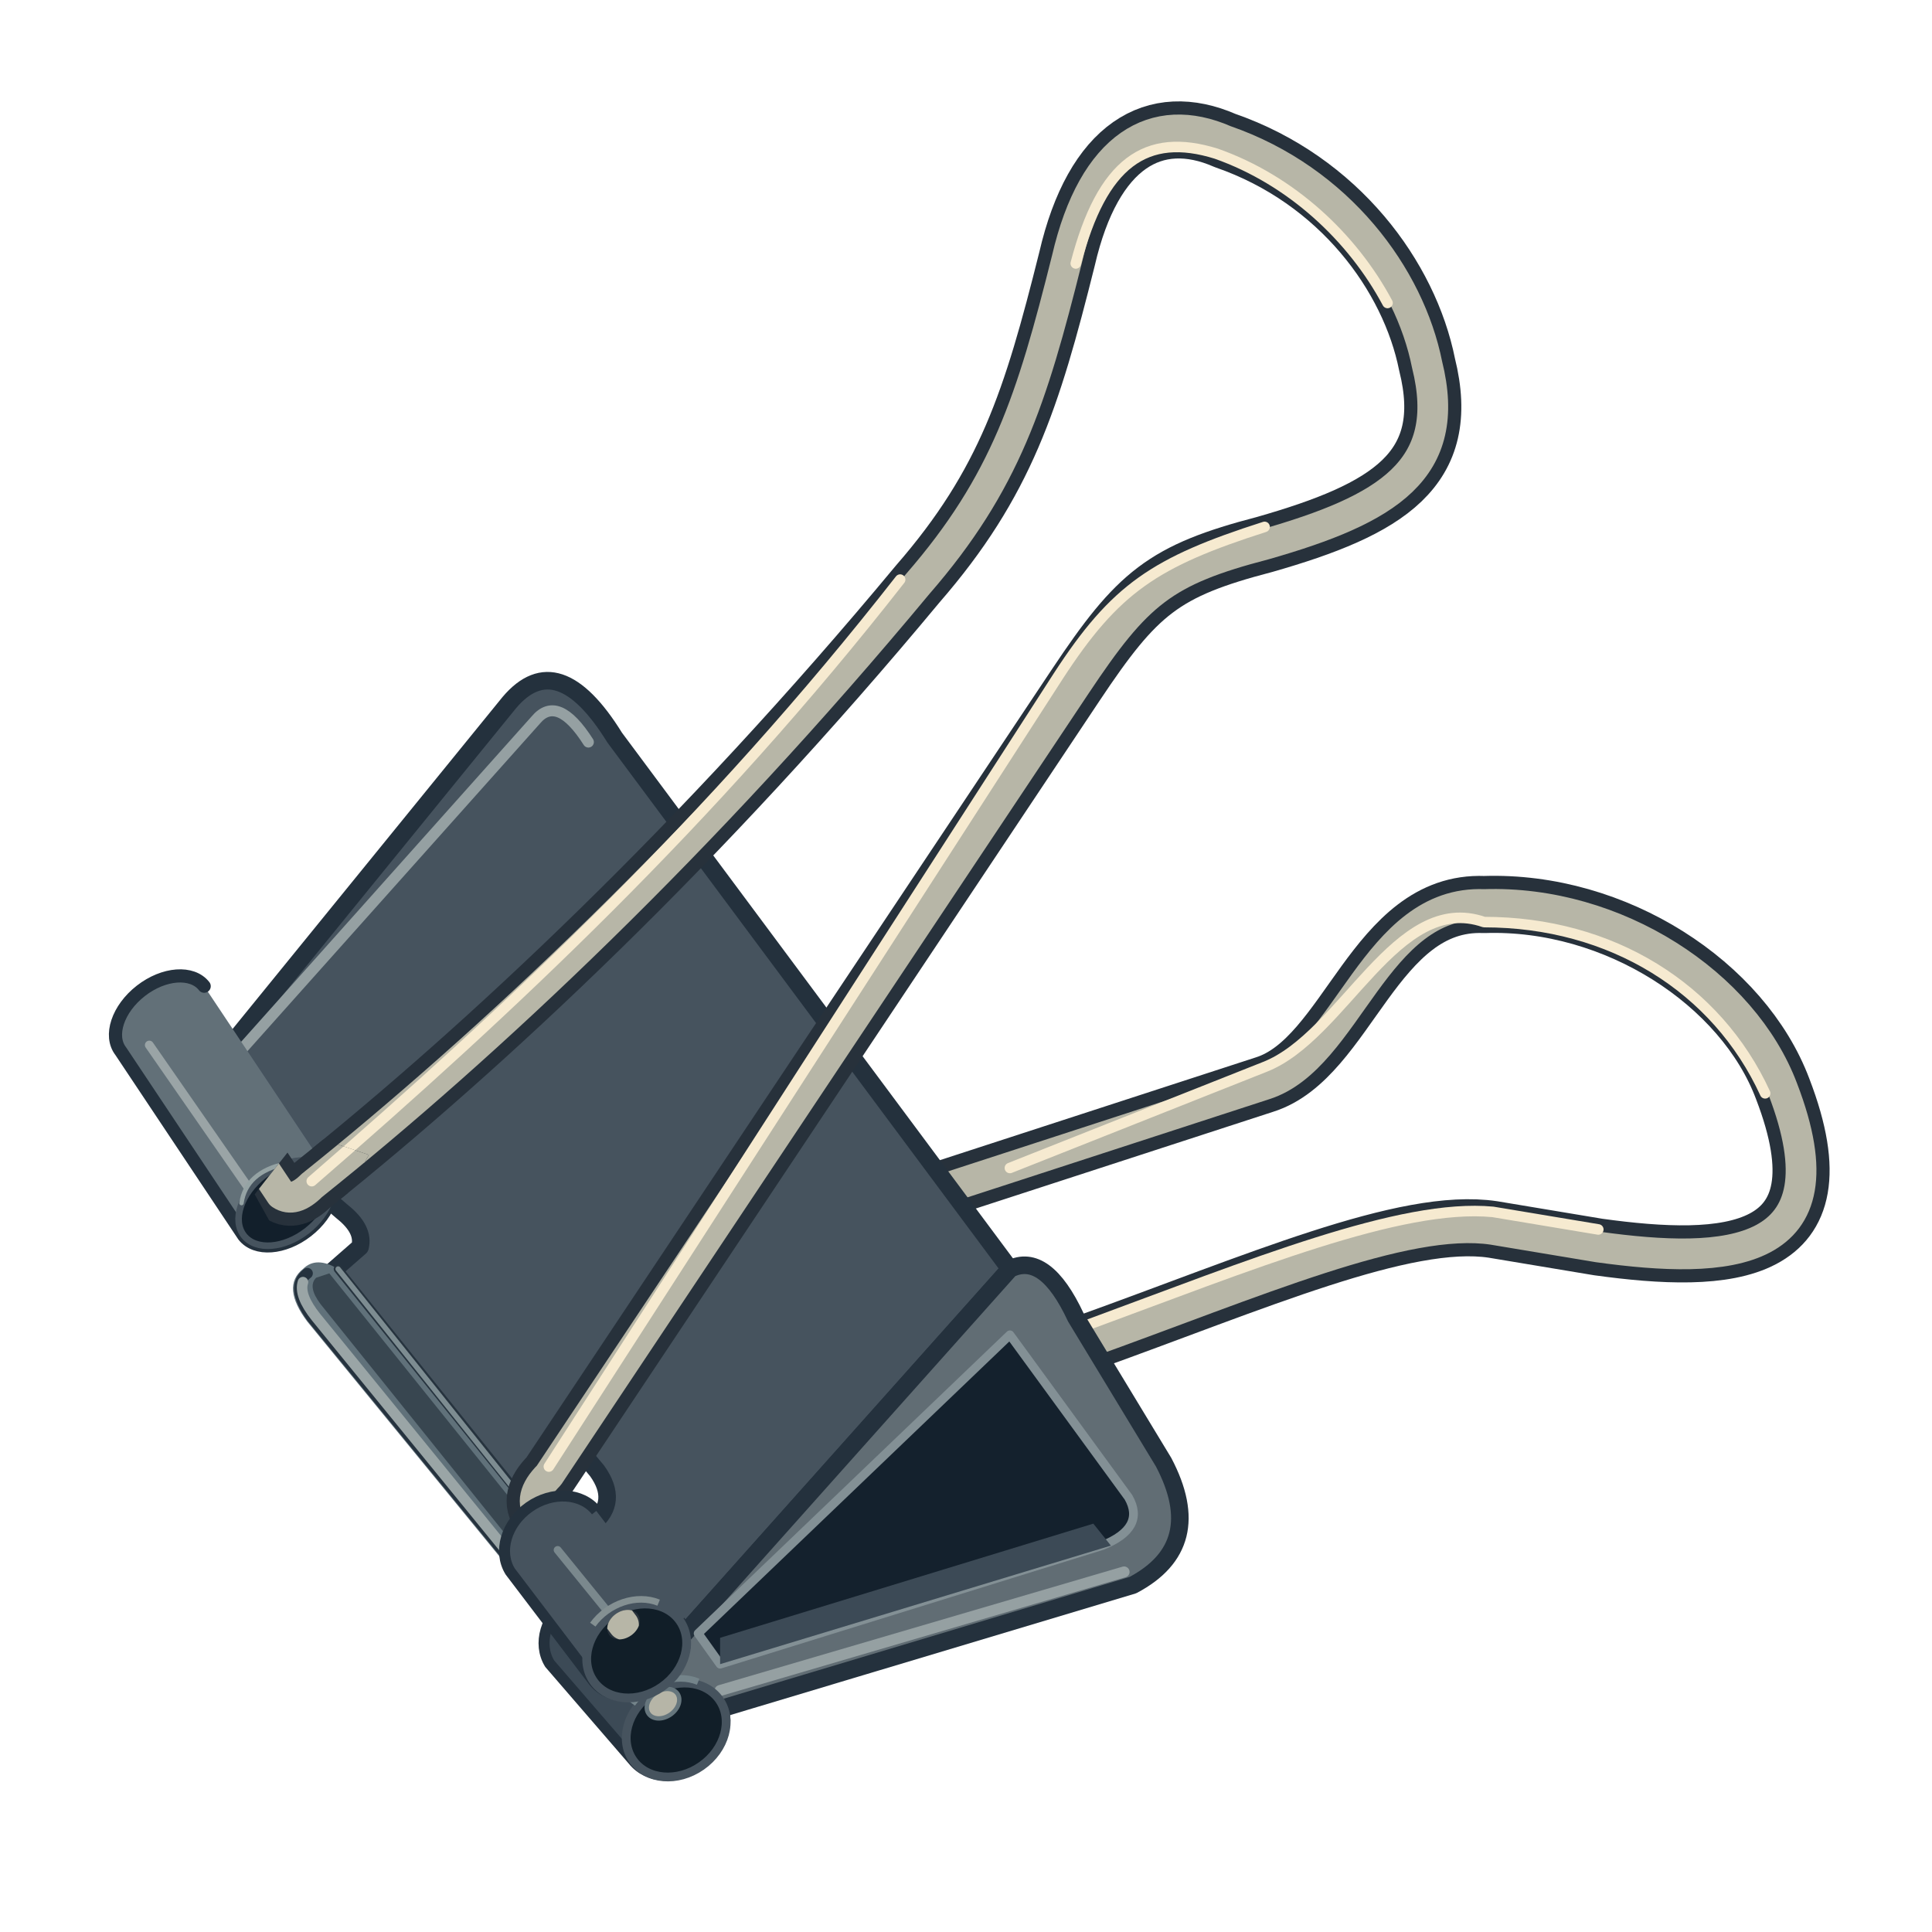
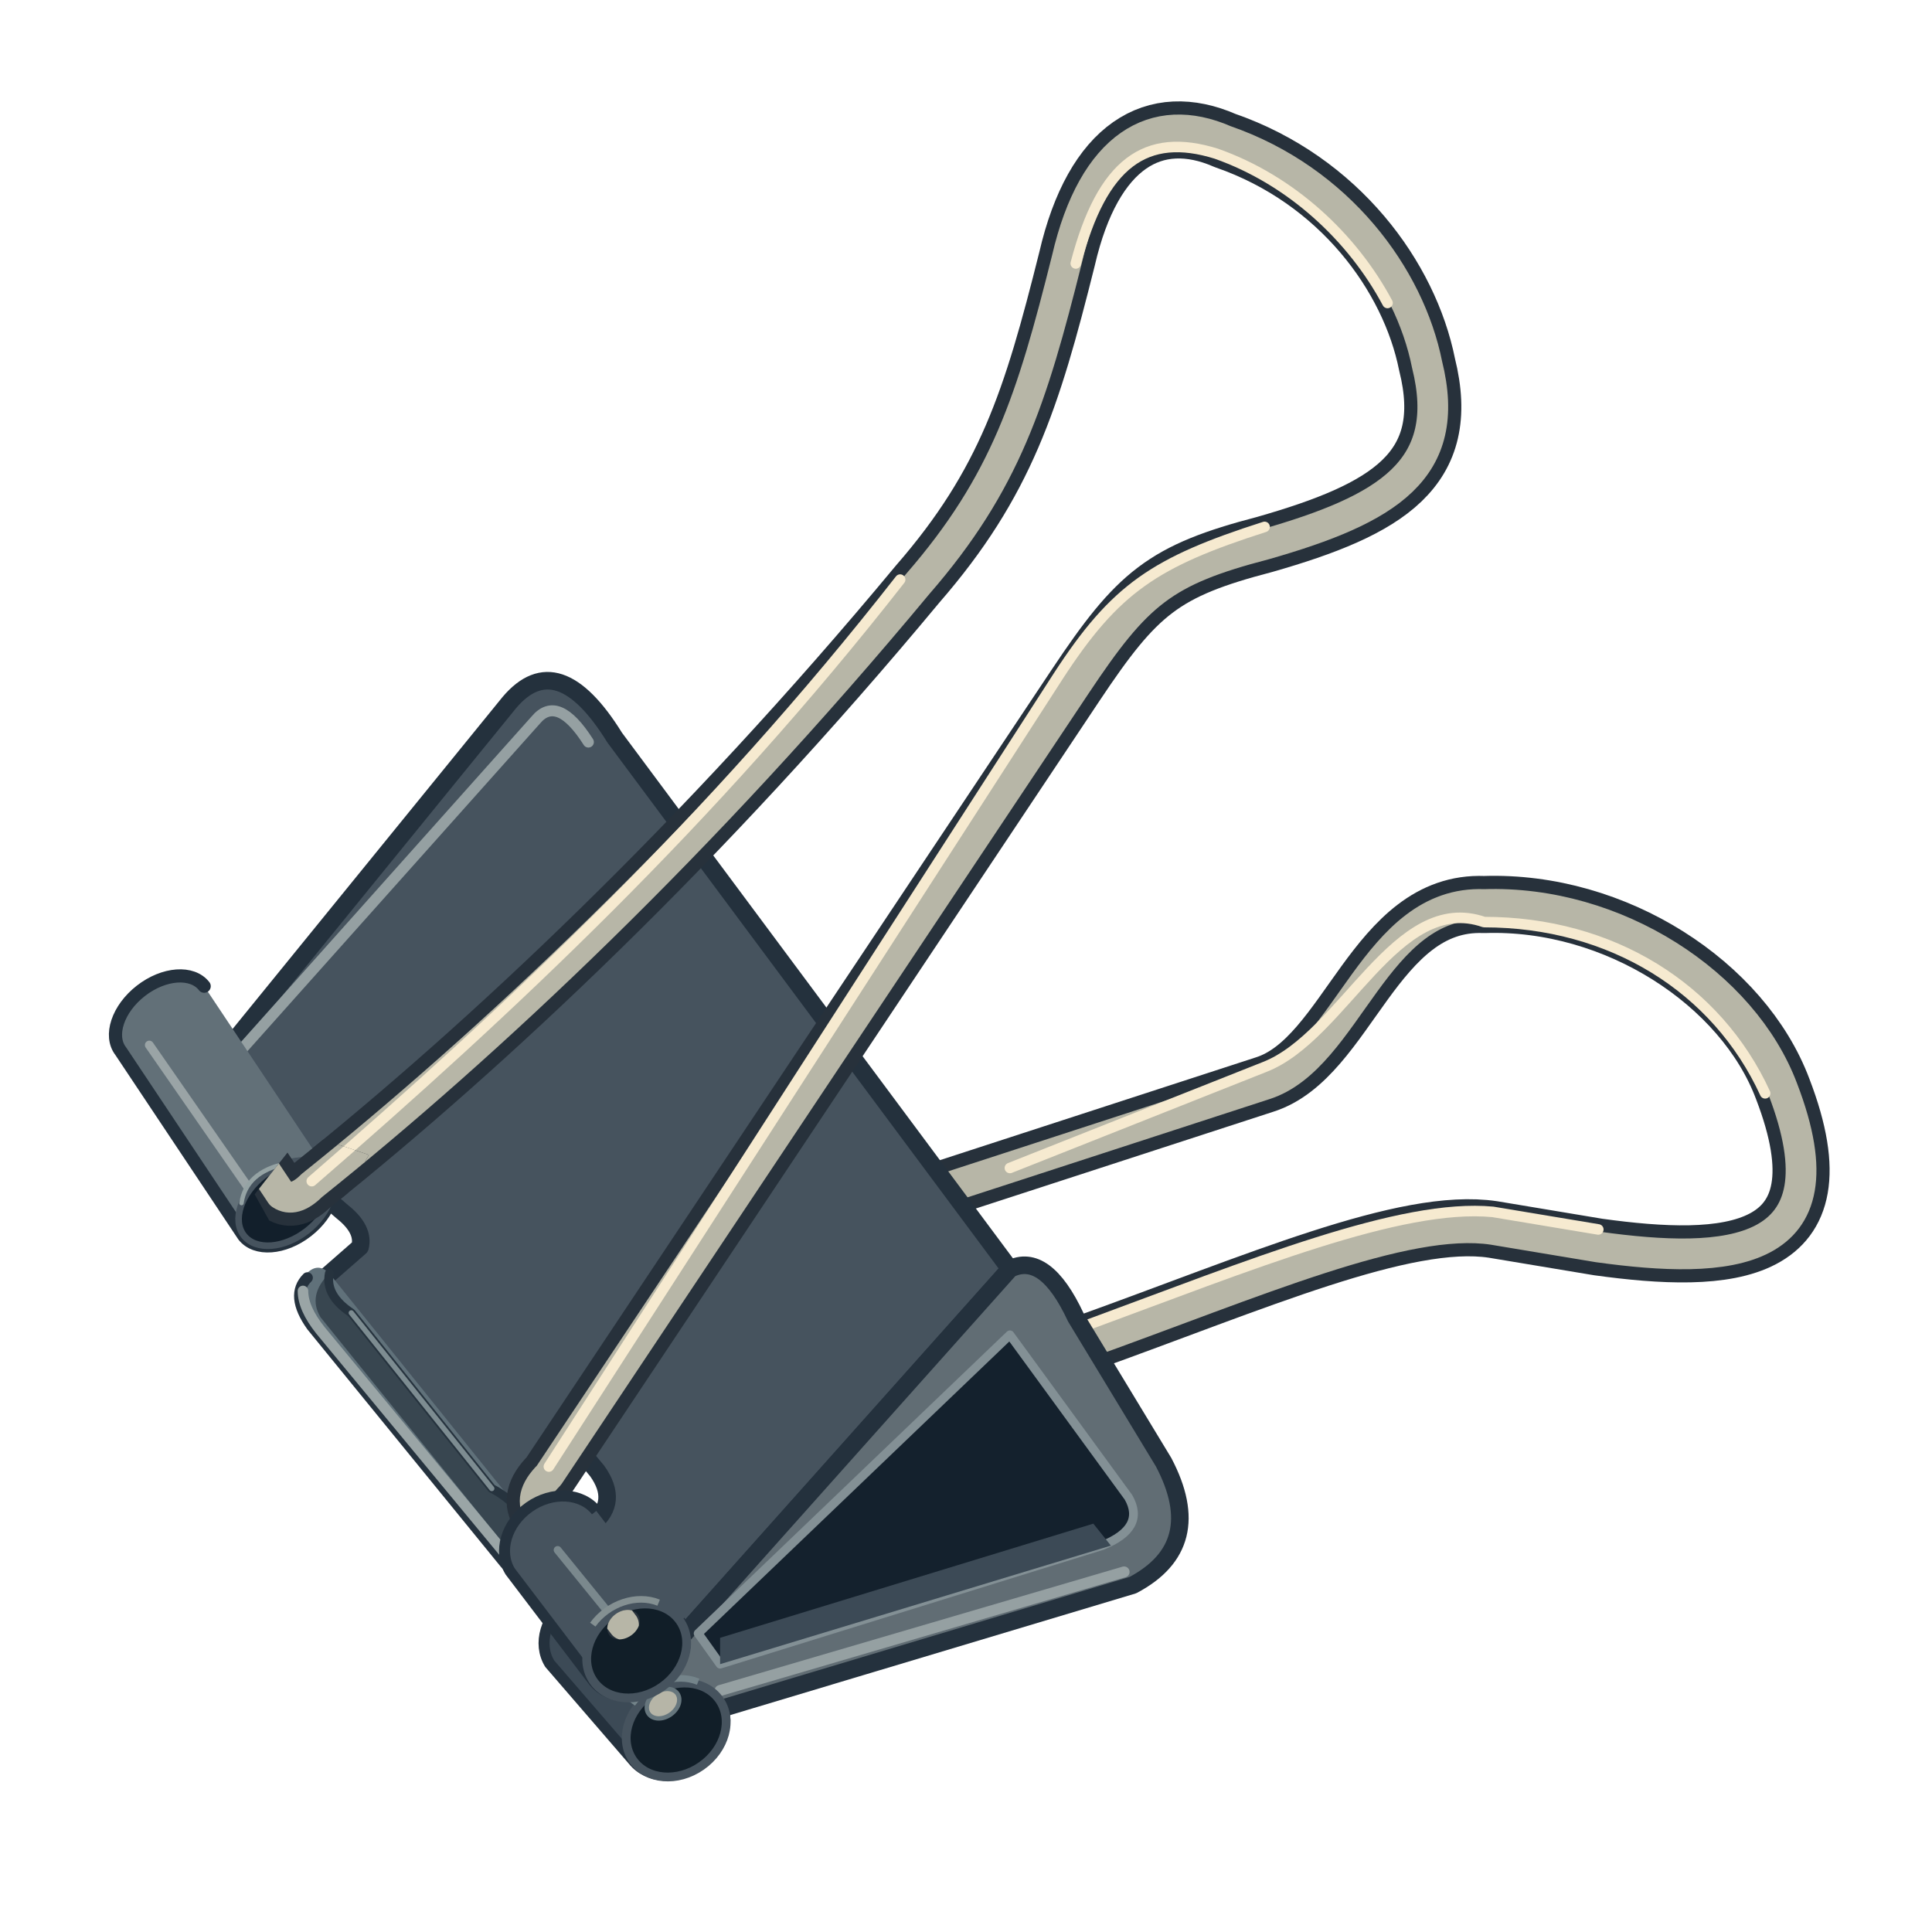
<svg xmlns="http://www.w3.org/2000/svg" width="160" height="160" viewBox="260 160 440 440">
  <g id="rear-lever" fill="none" stroke-linecap="round" stroke-linejoin="round">
    <path d="M465 434 L548 407 C567 401 573 365 598 366 C628 365 657 384 666 408 C681 447 653 448 624 444 L600 440 C580 437 546 452 507 466" stroke="#27313b" stroke-width="13" />
    <path d="M465 434 L548 407 C567 401 573 365 598 366 C628 365 657 384 666 408 C681 447 653 448 624 444 L600 440 C580 437 546 452 507 466" stroke="#b7b6a7" stroke-width="7" />
    <path d="M490 426 L548 403 C566 396 578 363 598 370 C627 370 651 385 662 409 M624 440 L600 436 C579 434 545 448 507 462" stroke="#f6ead0" stroke-width="2.4" />
  </g>
  <g id="study-rear-wall" stroke-linejoin="round">
    <path d="M404.8 525.1 L423.8 547.1 A12 10 -35 0 1 404.2 560.9 L385.2 538.9 A12 10 -35 0 1 404.8 525.1 Z" fill="#3c4a56" stroke="#24313d" stroke-width="2.5" />
  </g>
  <g id="spring-body" stroke="#24313d" stroke-width="4" stroke-linejoin="round">
    <path d="M302 411 L376 320 Q387 307 400 328 L490 449 L407 542 L395 518 L395 507 Q401 502 396 495 L391 489 Q386 490 382 498 L378 504 L383 512 L334 451 L342 444 Q343 440 338 436 L331 430 L324 438 Z" fill="#46535e" stroke="none" />
    <path d="M334 451 L342 444 Q343 440 338 436 L331 430 L324 438 L302 411 L376 320 Q387 307 400 328 L490 449 L407 542 L395 518 L395 507 Q401 502 396 495 L391 489 Q386 490 382 498 L378 504 L383 512" fill="none" />
    <path d="M407 542 L490 449 Q498 445 505 460 L525 493 Q535 512 518 521 L418 551 Z" fill="#616d74" />
    <path d="M419 532 L490 464 L517 501 Q521 508 511 512 L424 539 Z" fill="#14212d" stroke="#839095" stroke-width="2" />
    <path d="M424 533 L509 507 L513 512 L424 539 Z" fill="#3c4a56" stroke="none" />
    <path d="M307 408 L382 324 Q387 318 394 329 M424 545 L516 518" fill="none" stroke="#95a0a2" stroke-width="2.5" stroke-linecap="round" />
  </g>
  <g id="central-lip" stroke-linejoin="round" stroke-linecap="round">
-     <path d="M335 450 L384 511 L387 516 Q382 523 375 516 L330 461 Q324 453 329 449 Q332 446 337 449 L382 505 Q387 511 384 514 L379 509 L335 454 Q332 451 333 454 L378 511 L383 512 Z" fill="#60717a" />
-     <path d="M335 450 L384 511 Q387 515 383 518 L378 513 L333 457 Q330 453 332 451 Z" fill="#384650" />
-     <path d="M330 450 Q326 453 331 460 L376 515 Q381 521 385 516" fill="none" stroke="#25323e" stroke-width="2.5" />
-     <path d="M329 452 Q328 455 332 460 L376 514 Q379 517 382 516" fill="none" stroke="#9aa5a6" stroke-width="2.4" />
-     <path d="M337 449 L382 505 Q387 511 384 514" fill="none" stroke="#26333e" stroke-width="2" />
-     <path d="M337 449 L381 504" fill="none" stroke="#7d8c91" stroke-width="1.2" />
+     <path d="M335 450 L384 511 Q388 518 381 520 Q377 520 374 516 L331 463 Q325 456 329 451 Q332 447 335 450 Z" fill="#60717a" />
+     <path d="M335 450 Q334 455 340 459 L372 499 Q376 502 378 507 L384 511 Q386 517 381 518 L375 512 L333 460 Q330 455 335 450 Z" fill="#384650" />
+     <path d="M330 451 Q326 455 331 462 L375 516 Q380 522 385 516" fill="none" stroke="#25323e" stroke-width="2.5" />
+     <path d="M329 454 Q329 458 333 463 L376 515 Q379 518 382 517" fill="none" stroke="#9aa5a6" stroke-width="2.4" />
+     <path d="M335 450 Q334 455 340 459 L372 499 Q378 502 384 511" fill="none" stroke="#26333e" stroke-width="2" />
+     <path d="M340 459 L372 499" fill="none" stroke="#7d8c91" stroke-width="1.2" />
  </g>
  <g id="front-lever" fill="none" stroke-linecap="round" stroke-linejoin="round">
    <defs>
      <clipPath id="front-wire-exit-window">
        <path d="M318 432 L329 418 L344 423 L334 441 L323 441 Z" />
        <ellipse cx="402" cy="530" rx="4" ry="3" transform="rotate(-35 402 530)" />
      </clipPath>
    </defs>
    <path d="M310 411 L324 432 Q327 434 331 430 C371 398 420 352 469 293 C489 270 495 251 503 219 C509 193 523 185 539 192 C565 201 581 223 585 243 C591 267 576 276 548 284 C525 290 519 295 505 316 L385 496 Q380 501 383 505 L402 530" stroke="#27313b" stroke-width="13" />
    <path d="M310 411 L324 432 Q327 434 331 430 C371 398 420 352 469 293 C489 270 495 251 503 219 C509 193 523 185 539 192 C565 201 581 223 585 243 C591 267 576 276 548 284 C525 290 519 295 505 316 L385 496 Q380 501 383 505 L402 530" stroke="#b7b6a7" stroke-width="7" />
    <path d="M331 429 C376 390 422 347 465 292 M505 220 C511 197 521 190 537 195 C554 201 568 214 576 229 M548 280 C523 288 514 294 501 314 L385 494" stroke="#f6ead0" stroke-width="2.4" />
  </g>
  <g id="rolled-sockets" stroke-linejoin="round" stroke-linecap="round">
    <path d="M306.5 384.6 L334.5 426.6 A12 8 -38 0 1 315.5 441.4 L287.5 399.4 A12 8 -38 0 1 306.5 384.6 Z" fill="#627078" />
    <path d="M334.5 426.6 A12 8 -38 0 1 315.5 441.4 L287.5 399.4 A12 8 -38 0 1 306.5 384.6" fill="none" stroke="#24313d" stroke-width="3" />
    <path d="M294 398 L319 434" fill="none" stroke="#9aa4a6" stroke-width="2" />
    <ellipse cx="325" cy="434" rx="12" ry="8" transform="rotate(-38 325 434)" fill="#121f2b" stroke="#46535e" stroke-width="1.5" />
    <path d="M315 434 Q316 427 325 425" fill="none" stroke="#95a3a4" stroke-width="1" />
  </g>
  <g id="study-rear-mouth" stroke-linejoin="round">
    <ellipse cx="414" cy="554" rx="12" ry="10" transform="rotate(-35 414 554)" fill="#111e28" stroke="#46535e" stroke-width="2" />
    <path d="M404 548 A12 10 -35 0 1 419 543" fill="none" stroke="#74848a" stroke-width="1.5" />
    <ellipse cx="411" cy="548" rx="4" ry="3" transform="rotate(-35 411 548)" fill="#b6b5a7" stroke="#66767d" stroke-width="1" />
  </g>
  <g id="study-front-roll" stroke-linejoin="round">
    <path d="M395.8 504.1 L414.8 529.1 A12 10 -35 0 1 395.2 542.9 L376.2 517.9 A12 10 -35 0 1 395.8 504.1 Z" fill="#46535e" />
    <path d="M414.8 529.1 A12 10 -35 0 1 395.2 542.9 L376.2 517.9 A12 10 -35 0 1 395.8 504.1" fill="none" stroke="#24313d" stroke-width="2.5" />
    <path d="M387 513 L400 529" fill="none" stroke="#7a888d" stroke-width="1.8" stroke-linecap="round" />
    <ellipse cx="405" cy="536" rx="12" ry="10" transform="rotate(-35 405 536)" fill="#111e28" stroke="#46535e" stroke-width="2" />
    <path d="M395 530 A12 10 -35 0 1 410 525" fill="none" stroke="#849092" stroke-width="1.5" />
  </g>
  <g id="front-wire-exit">
    <use href="#front-lever" clip-path="url(#front-wire-exit-window)" />
  </g>
</svg>
